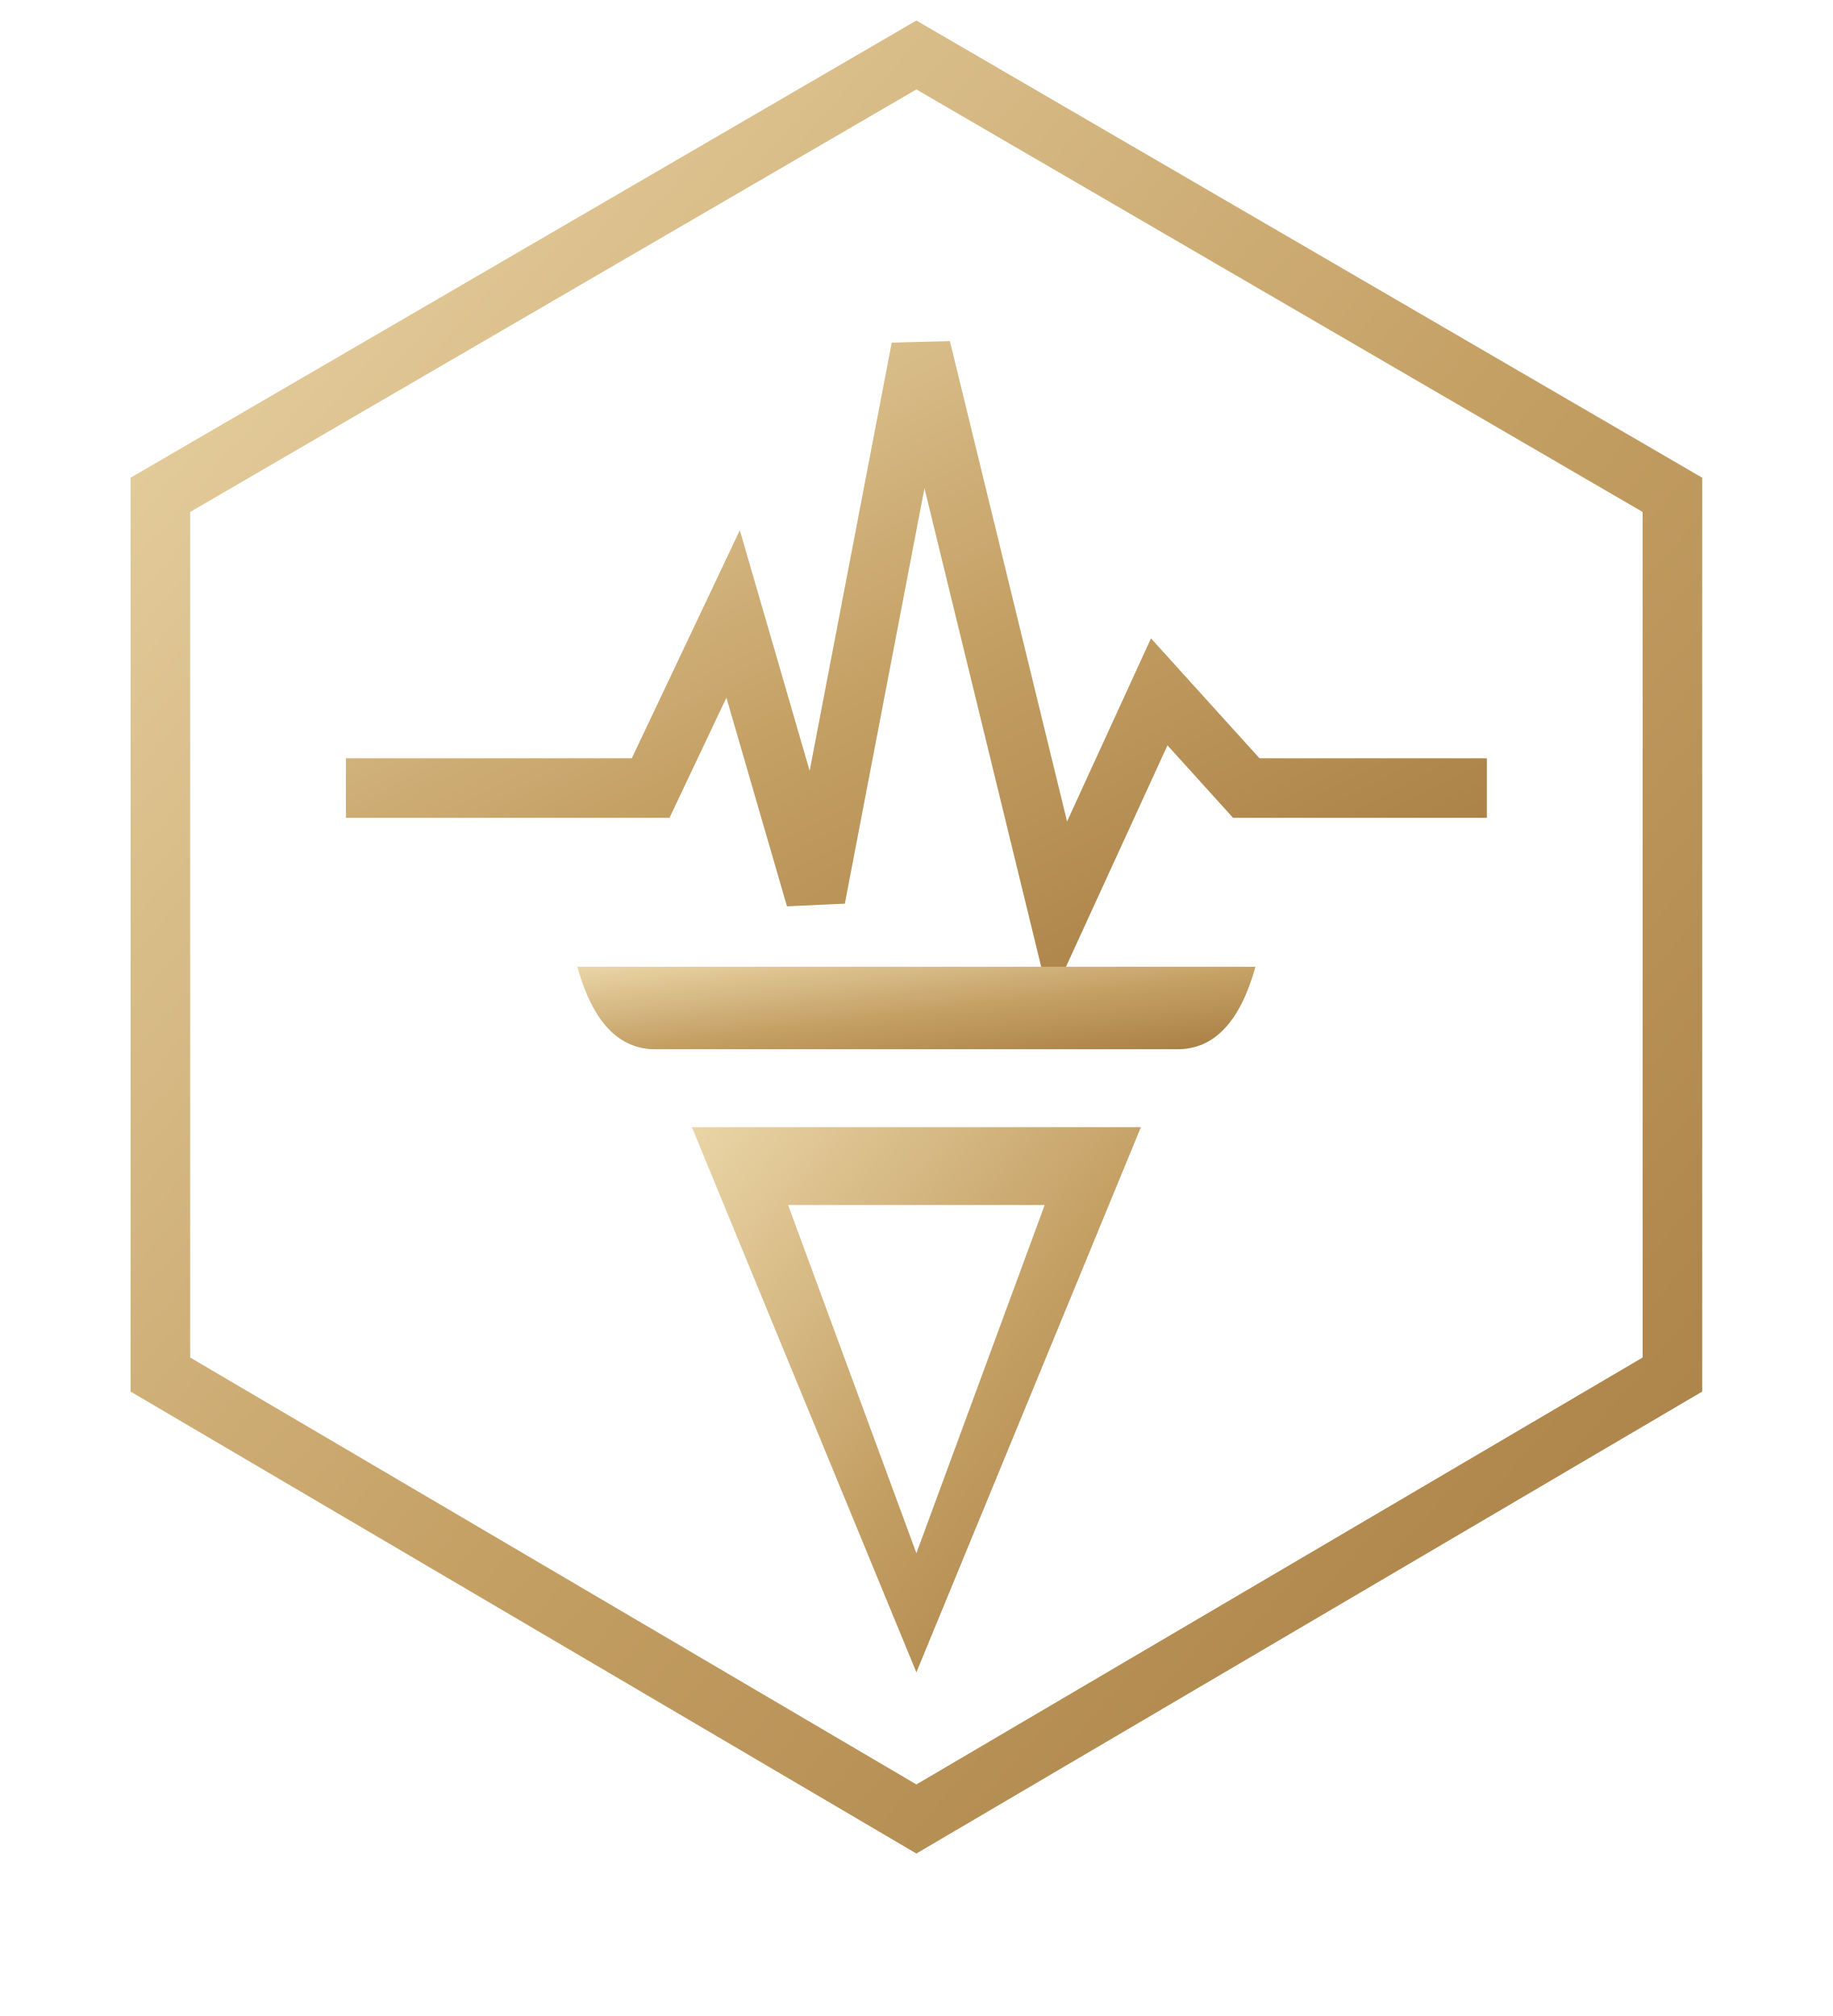
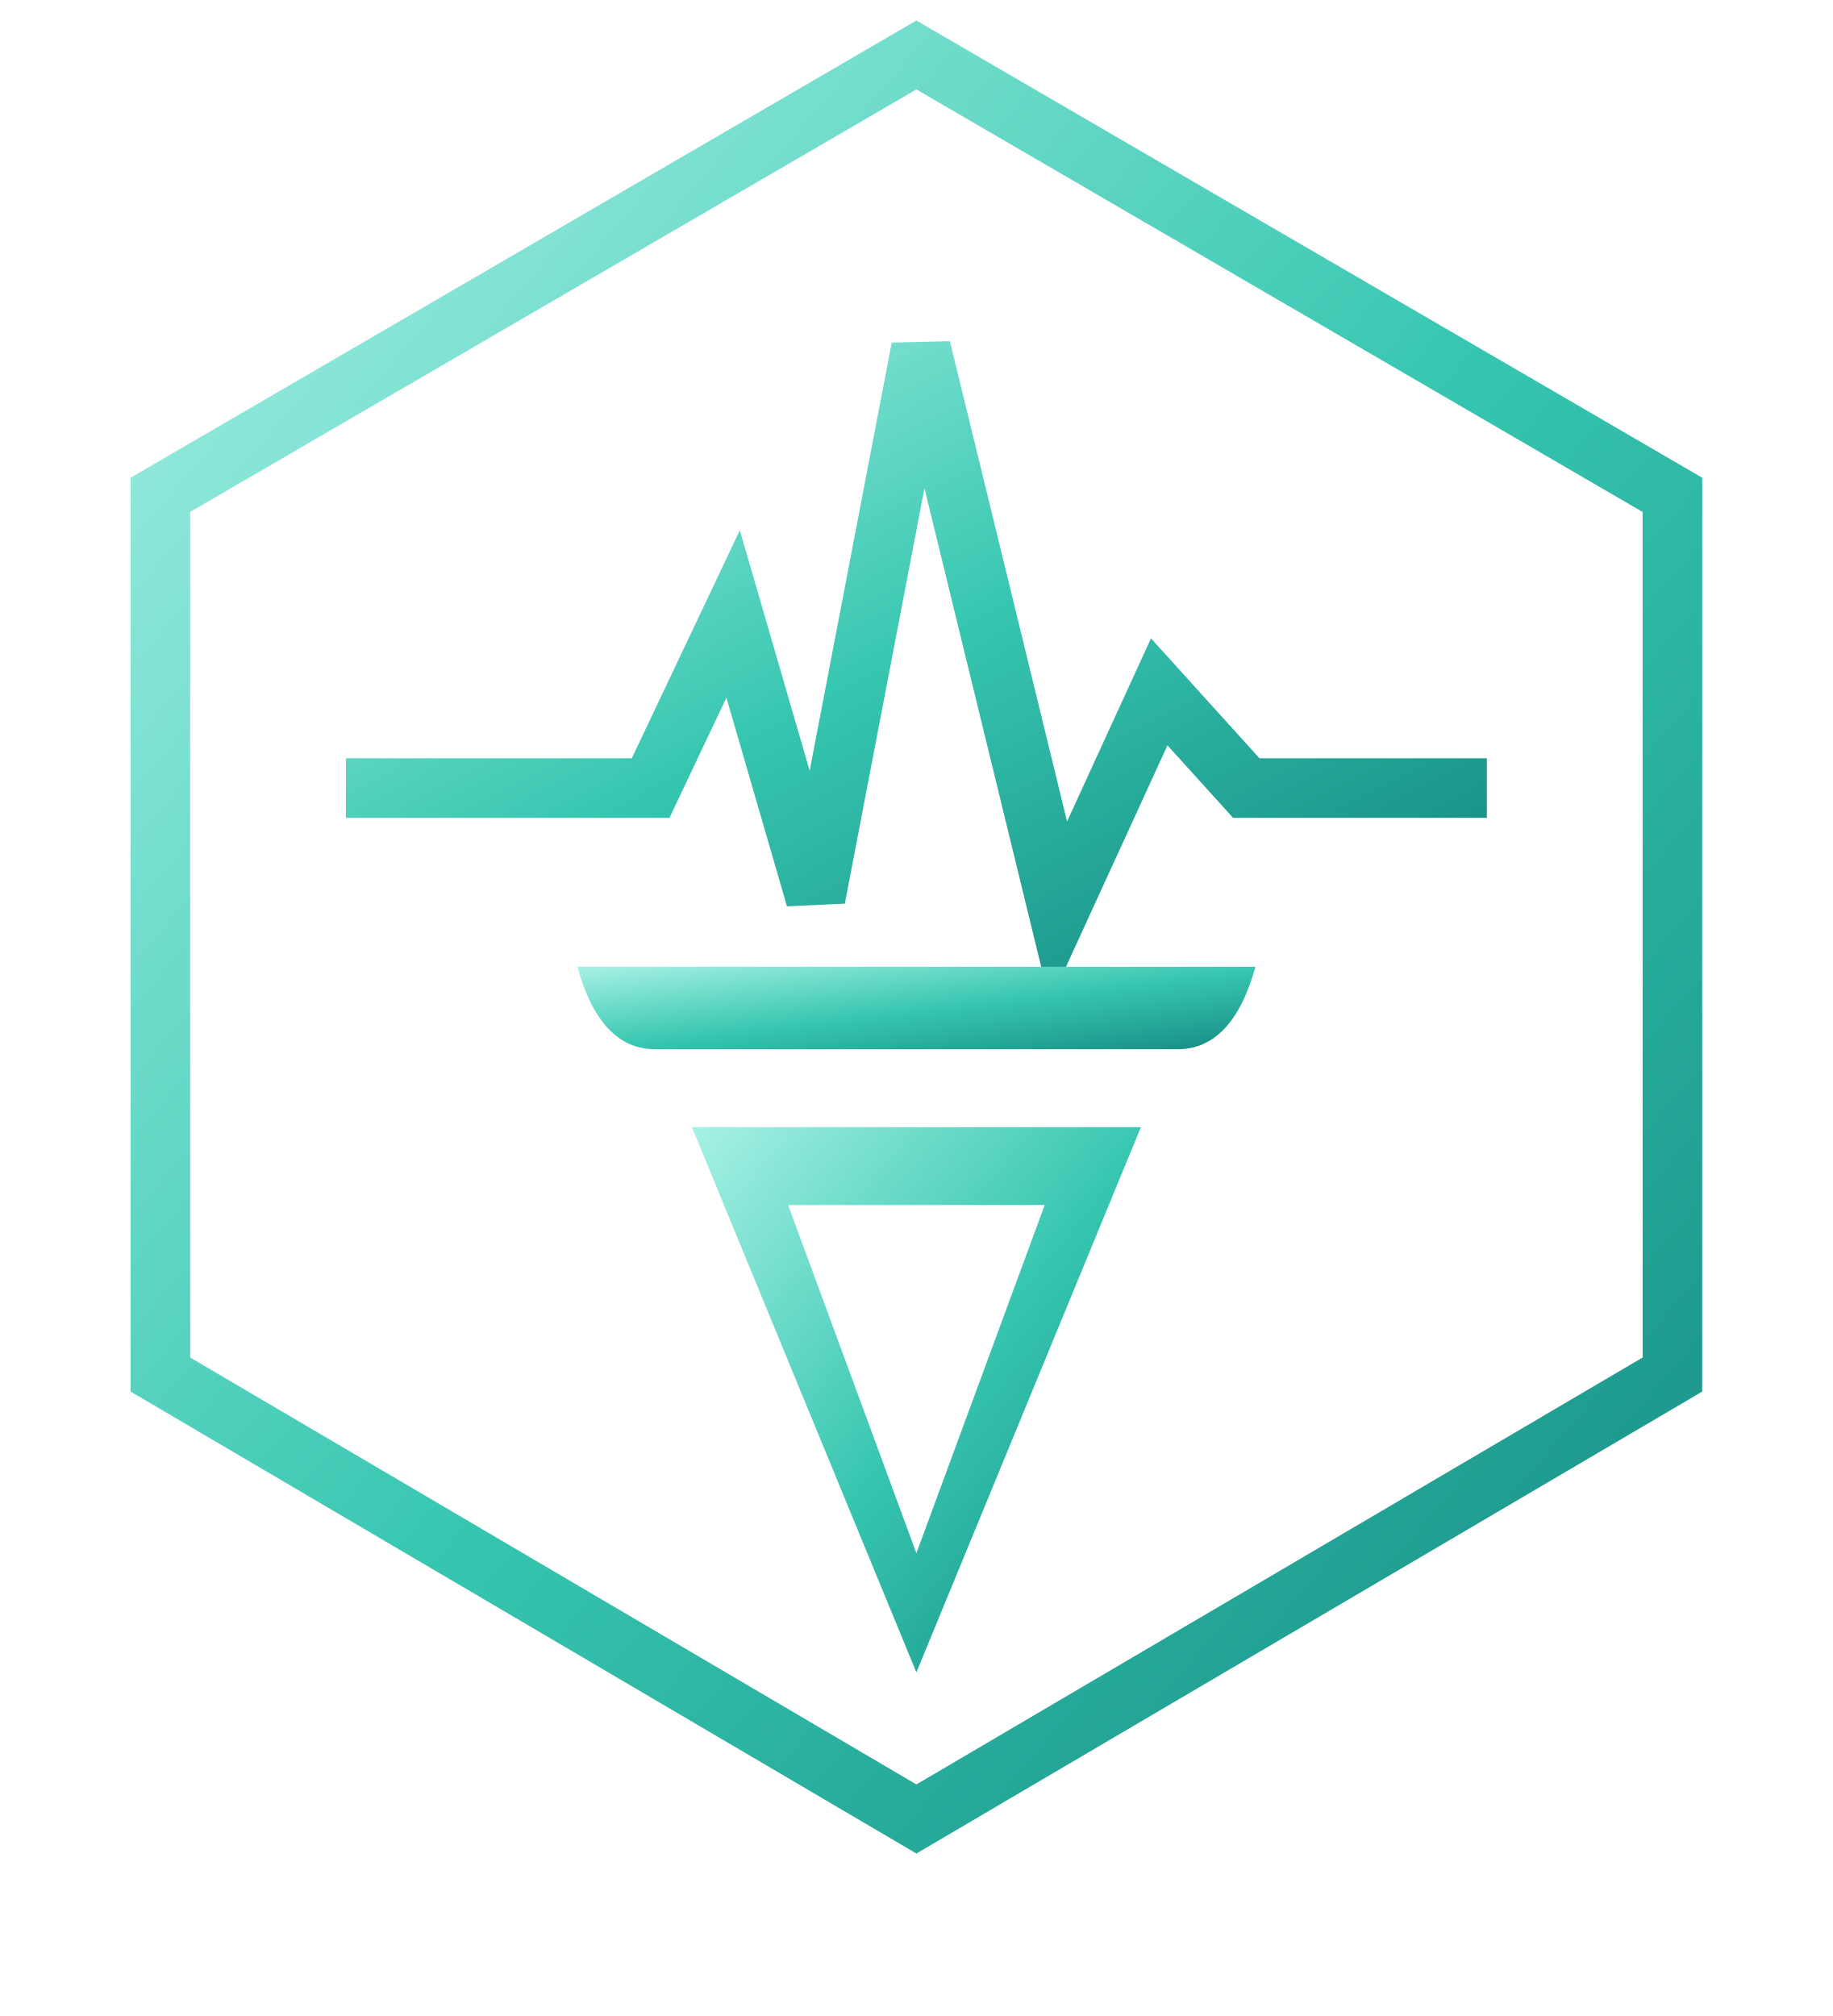
<svg xmlns="http://www.w3.org/2000/svg" viewBox="0 0 400 440" role="img" aria-labelledby="title">
  <defs>
    <linearGradient id="gold" x1="0" y1="0" x2="1" y2="1">
-       <stop offset="0" stop-color="#ead5a7" />
-       <stop offset=".52" stop-color="#c5a166" />
-       <stop offset="1" stop-color="#a77d43" />
+       <stop offset="0" stop-color="#a7f1e5" />
+       <stop offset=".52" stop-color="#36c6b0" />
+       <stop offset="1" stop-color="#168c83" />
    </linearGradient>
  </defs>
  <g fill="none" stroke="url(#gold)" stroke-width="13" stroke-linejoin="miter" stroke-linecap="square">
    <path d="M200 12 L365 108 L365 300 L200 397 L35 300 L35 108 Z" />
  </g>
  <g fill="none" stroke="url(#gold)" stroke-width="13" stroke-linejoin="miter" stroke-linecap="square">
    <path d="M82 172 H142 L160 134 L178 196 L201 76 L231 199 L253 151 L272 172 H318" />
  </g>
  <path d="M126 211 H274 Q269 229 257 229 H143 Q131 229 126 211Z" fill="url(#gold)" />
  <path d="M151 246 H249 L200 365 Z M172 263 L200 339 L228 263 Z" fill="url(#gold)" fill-rule="evenodd" />
</svg>
